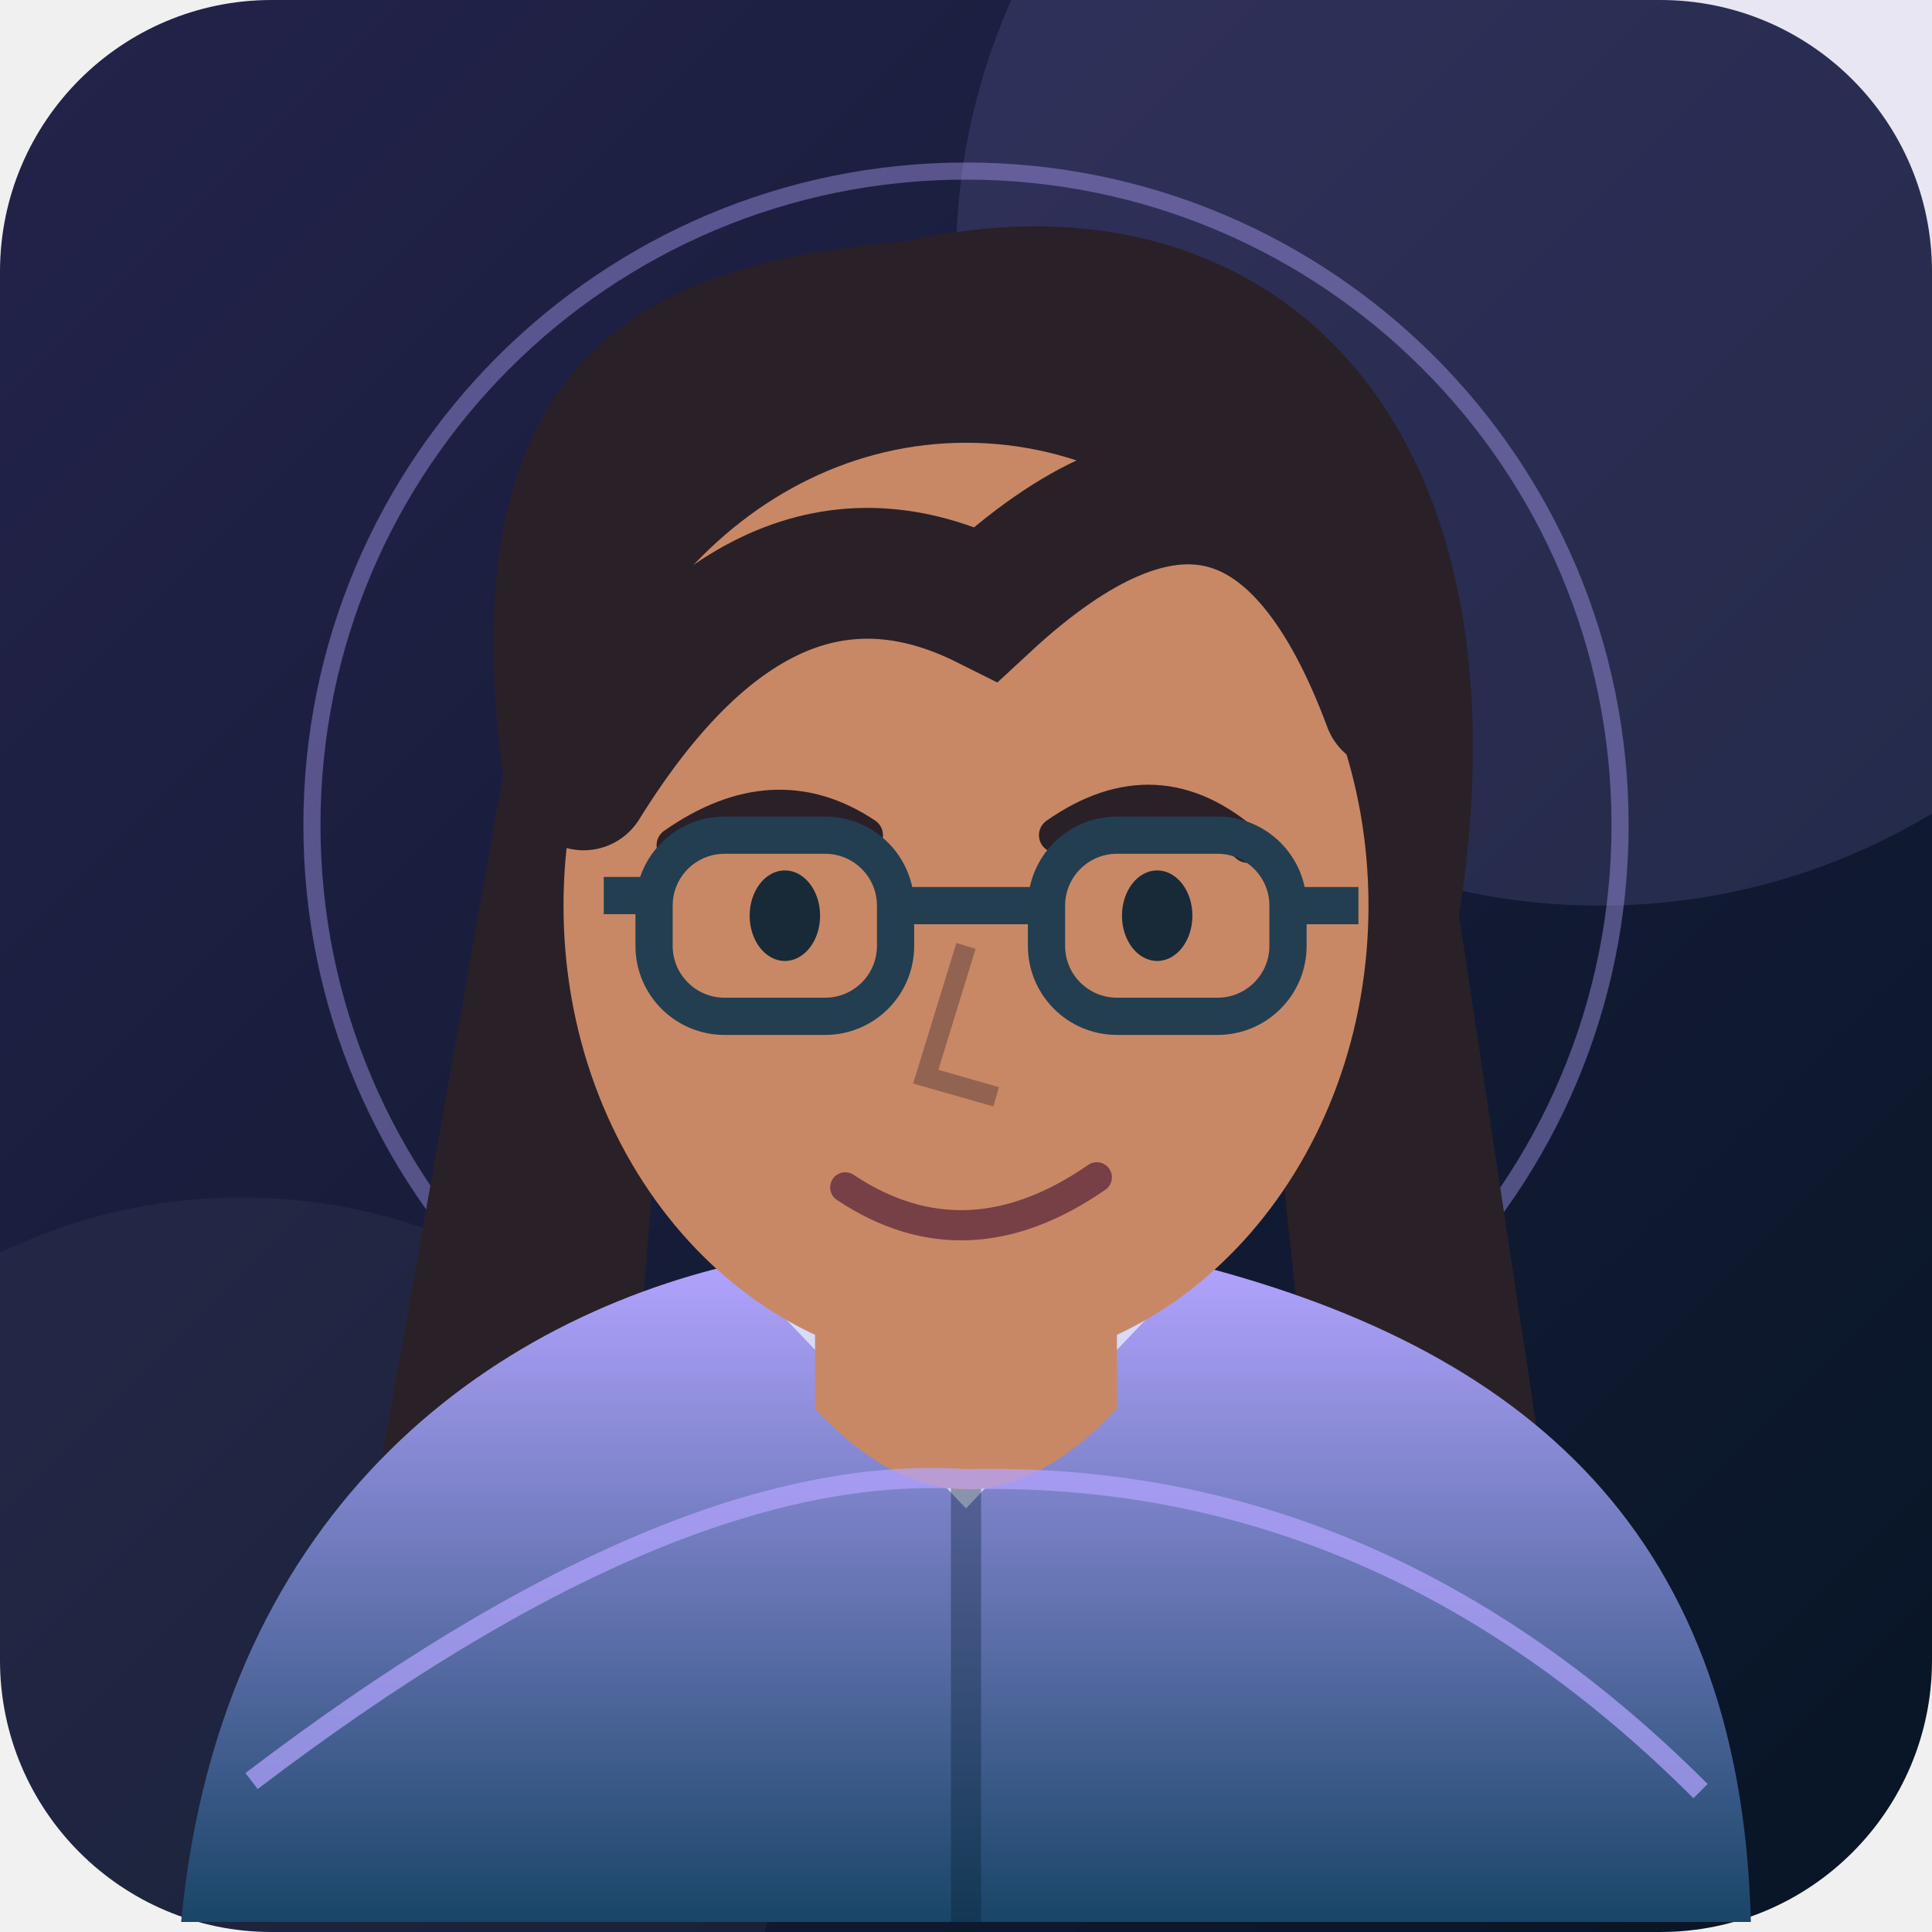
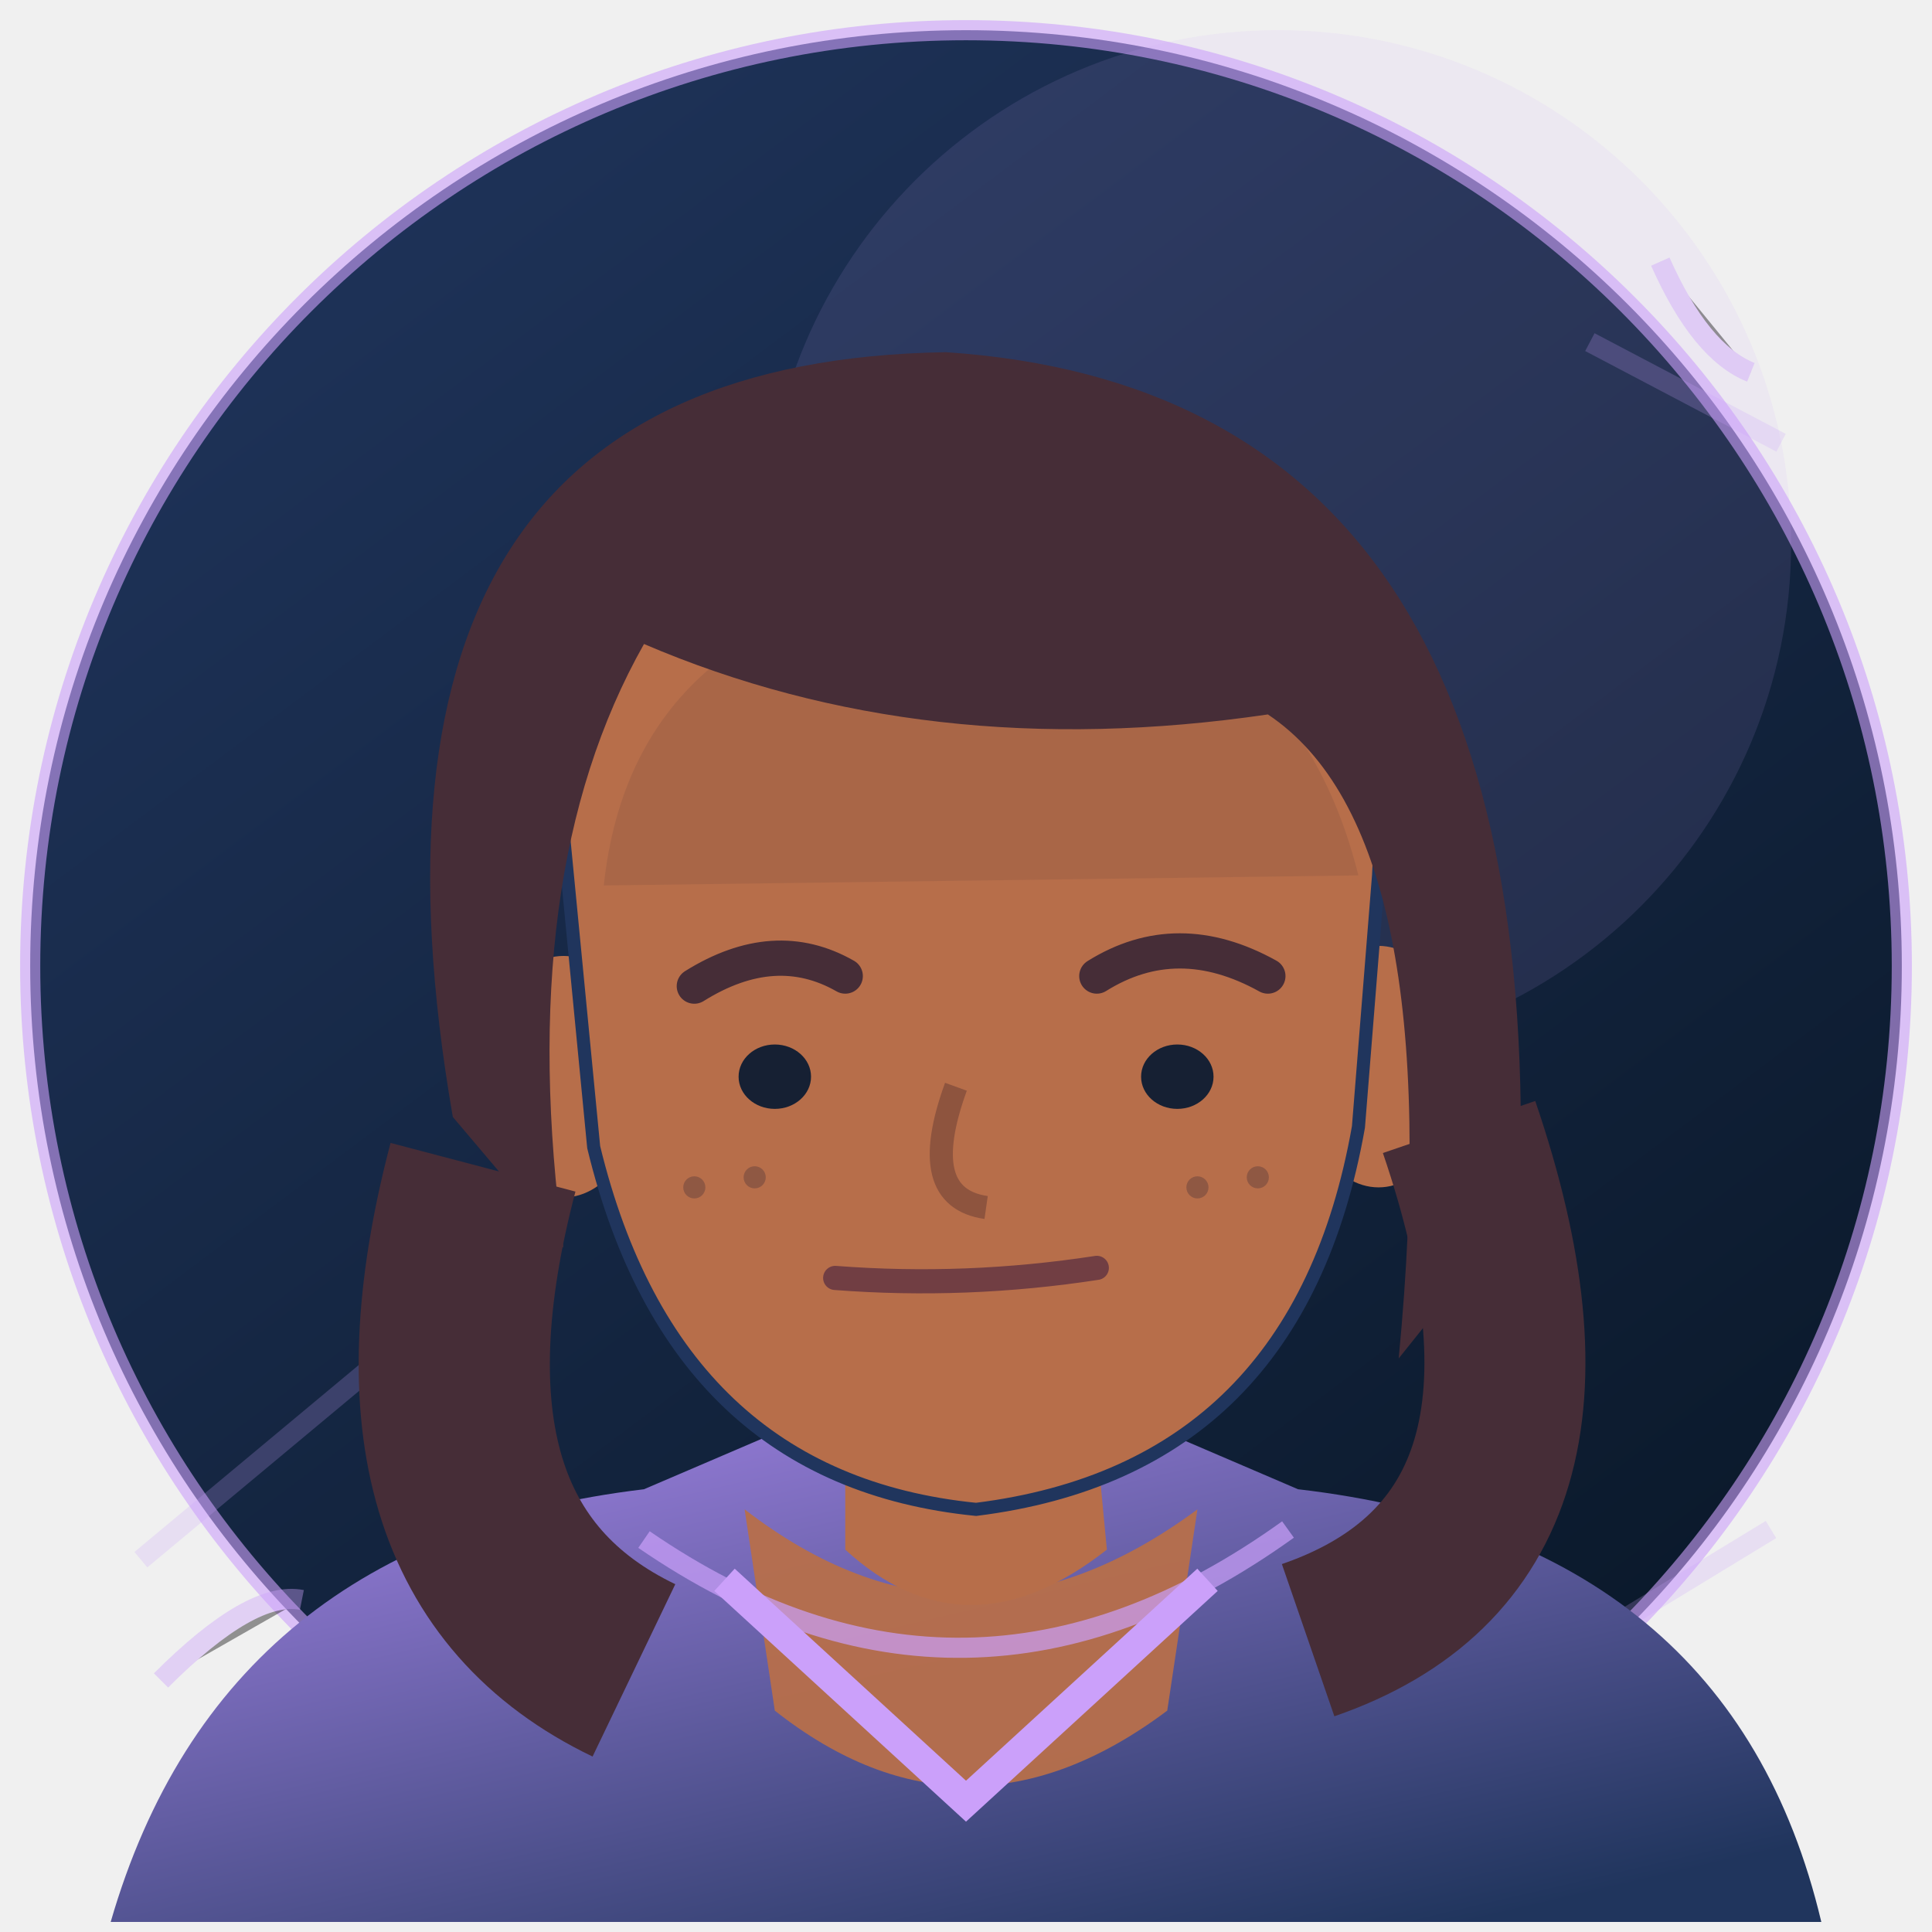
- <svg xmlns="http://www.w3.org/2000/svg" viewBox="0 0 192 192" role="img" aria-label="Portrait avatar Atlas F">
+ <svg xmlns="http://www.w3.org/2000/svg" viewBox="0 0 192 192" role="img" aria-labelledby="title">
  <defs>
-     <linearGradient id="bg" x2="1" y2="1">
-       <stop stop-color="#24234b" />
-       <stop offset="1" stop-color="#071525" />
+     <linearGradient id="bg" x1=".1" y1="0" x2=".85" y2="1">
+       <stop stop-color="#20355d" />
+       <stop offset="1" stop-color="#091727" />
    </linearGradient>
-     <linearGradient id="coat" x2="0" y2="1">
-       <stop stop-color="#b3a4ff" />
-       <stop offset="1" stop-color="#194567" />
+     <linearGradient id="jacket" x1="0" y1="0" x2=".8" y2="1">
+       <stop stop-color="#a585e8" />
+       <stop offset="1" stop-color="#20355d" />
    </linearGradient>
  </defs>
-   <rect width="192" height="192" rx="27" fill="url(#bg)" />
-   <circle cx="159" cy="26" r="64" fill="#b3a4ff" opacity=".13" />
-   <circle cx="24" cy="174" r="55" fill="#fff" opacity=".04" />
-   <circle cx="96" cy="82" r="65" fill="none" stroke="#b3a4ff" stroke-width="1.7" opacity=".4" />
-   <path d="M50 77C44 33 67 26 90 24C125 16 153 40 145 91L155 157 131 150 125 93 67 92 62 152 36 156Z" fill="#2a2028" />
-   <path d="M18 191C22 149 50 130 76 125L95 144 116 125C150 133 173 151 174 191Z" fill="url(#coat)" />
-   <path d="M76 126l20 21 20-21" fill="none" stroke="#f1f8ff" stroke-width="4" opacity=".68" />
-   <path d="M96 147v45" stroke="#071e30" stroke-width="3" opacity=".34" />
-   <path d="M81 124v16q15 16 30 0v-16" fill="#c88865" />
-   <ellipse cx="96" cy="90" rx="40" ry="46" fill="#c88865" />
-   <path d="M58 78Q76 49 98 60Q125 35 138 70" stroke="#2a2028" stroke-width="13" fill="none" stroke-linecap="round" />
-   <path d="M67 84q10-7 19-1m19 0q10-7 19 1" stroke="#2a2028" stroke-width="3.5" stroke-linecap="round" fill="none" />
-   <ellipse cx="78" cy="91" rx="3.5" ry="4.5" fill="#182a37" />
-   <ellipse cx="115" cy="91" rx="3.5" ry="4.5" fill="#182a37" />
-   <path d="M96 94l-4 13 7 2" stroke="#6f4b45" stroke-width="2" opacity=".6" fill="none" />
-   <path d="M84 118q12 8 25-1" stroke="#773f46" stroke-width="3" stroke-linecap="round" fill="none" />
-   <g fill="none" stroke="#233e50" stroke-width="3.7">
-     <rect x="65" y="83" width="24" height="18" rx="7" />
-     <rect x="104" y="83" width="24" height="18" rx="7" />
-     <path d="M89 90h15M60 89h5M128 90h7" />
+   <circle cx="96" cy="96" r="93" fill="url(#bg)" stroke="#cba0fa" stroke-opacity=".6" stroke-width="2" />
+   <circle cx="127" cy="54" r="51" fill="#cba0fa" opacity=".11" />
+   <path d="M14 155L44 130M158 34L177 44M153 166L176 152" stroke="#cba0fa" stroke-opacity=".22" stroke-width="2" fill="none" />
+   <path d="M11 191Q22 153 64 148L78 142Q97 154 115 142L129 148Q172 153 181 191Z" fill="url(#jacket)" />
+   <path d="M74 150Q96 167 119 150L116 170Q96 185 77 170Z" fill="#b76e4a" opacity=".95" />
+   <path d="M84 133L84 154Q96 165 110 154L108 133" fill="#b76e4a" />
+   <ellipse cx="56" cy="107" rx="8" ry="12" fill="#b76e4a" />
+   <ellipse cx="137" cy="106" rx="8" ry="12" fill="#b76e4a" />
+   <path d="M56 83Q57 51 97 47Q139 52 137 87L135 112Q129 146 97 150Q67 147 59 114Z" fill="#b76e4a" stroke="#20355d" stroke-width="1.3" />
+   <path d="M60 88Q63 60 97 57Q128 59 135 87" fill="#462d37" opacity=".12" />
+   <path d="M45 111Q32 36 94 35Q154 39 151 120L139 135Q144 83 126 71Q92 76 64 64Q51 87 56 124Z" fill="#462d37" />
+   <path d="M48 116Q38 154 63 166" stroke="#462d37" stroke-width="19" fill="none" />
+   <path d="M145 112Q159 153 130 163" stroke="#462d37" stroke-width="16" fill="none" />
+   <path d="M69 98Q77 93 84 97M109 97Q117 92 126 97" stroke="#462d37" stroke-width="3.5" fill="none" stroke-linecap="round" />
+   <ellipse cx="77" cy="107" rx="3.6" ry="3.2" fill="#162033" />
+   <ellipse cx="117" cy="107" rx="3.6" ry="3.2" fill="#162033" />
+   <path d="M95 108Q91 119 98 120" stroke="#6c3f35" stroke-opacity=".55" stroke-width="2.3" fill="none" />
+   <g fill="#462d37" opacity=".35">
+     <circle cx="69" cy="118" r="1.1" />
+     <circle cx="75" cy="117" r="1.1" />
+     <circle cx="119" cy="118" r="1.1" />
+     <circle cx="125" cy="117" r="1.1" />
  </g>
-   <path d="M25 177Q67 145 96 147Q137 146 169 178" stroke="#b3a4ff" stroke-width="2" fill="none" opacity=".72" />
+   <path d="M83 127Q96 128 109 126" fill="none" stroke="#713e43" stroke-width="2.4" stroke-linecap="round" />
+   <path d="M64 153Q96 175 128 152" stroke="#cba0fa" stroke-width="2" opacity=".7" fill="none" />
+   <path d="M72 157L96 179L120 157" fill="none" stroke="#cba0fa" stroke-width="3" />
+   <path d="M16 167Q25 158 30 159M165 26Q169 35 174 37" stroke="#cba0fa" stroke-width="2" opacity=".4" />
</svg>
